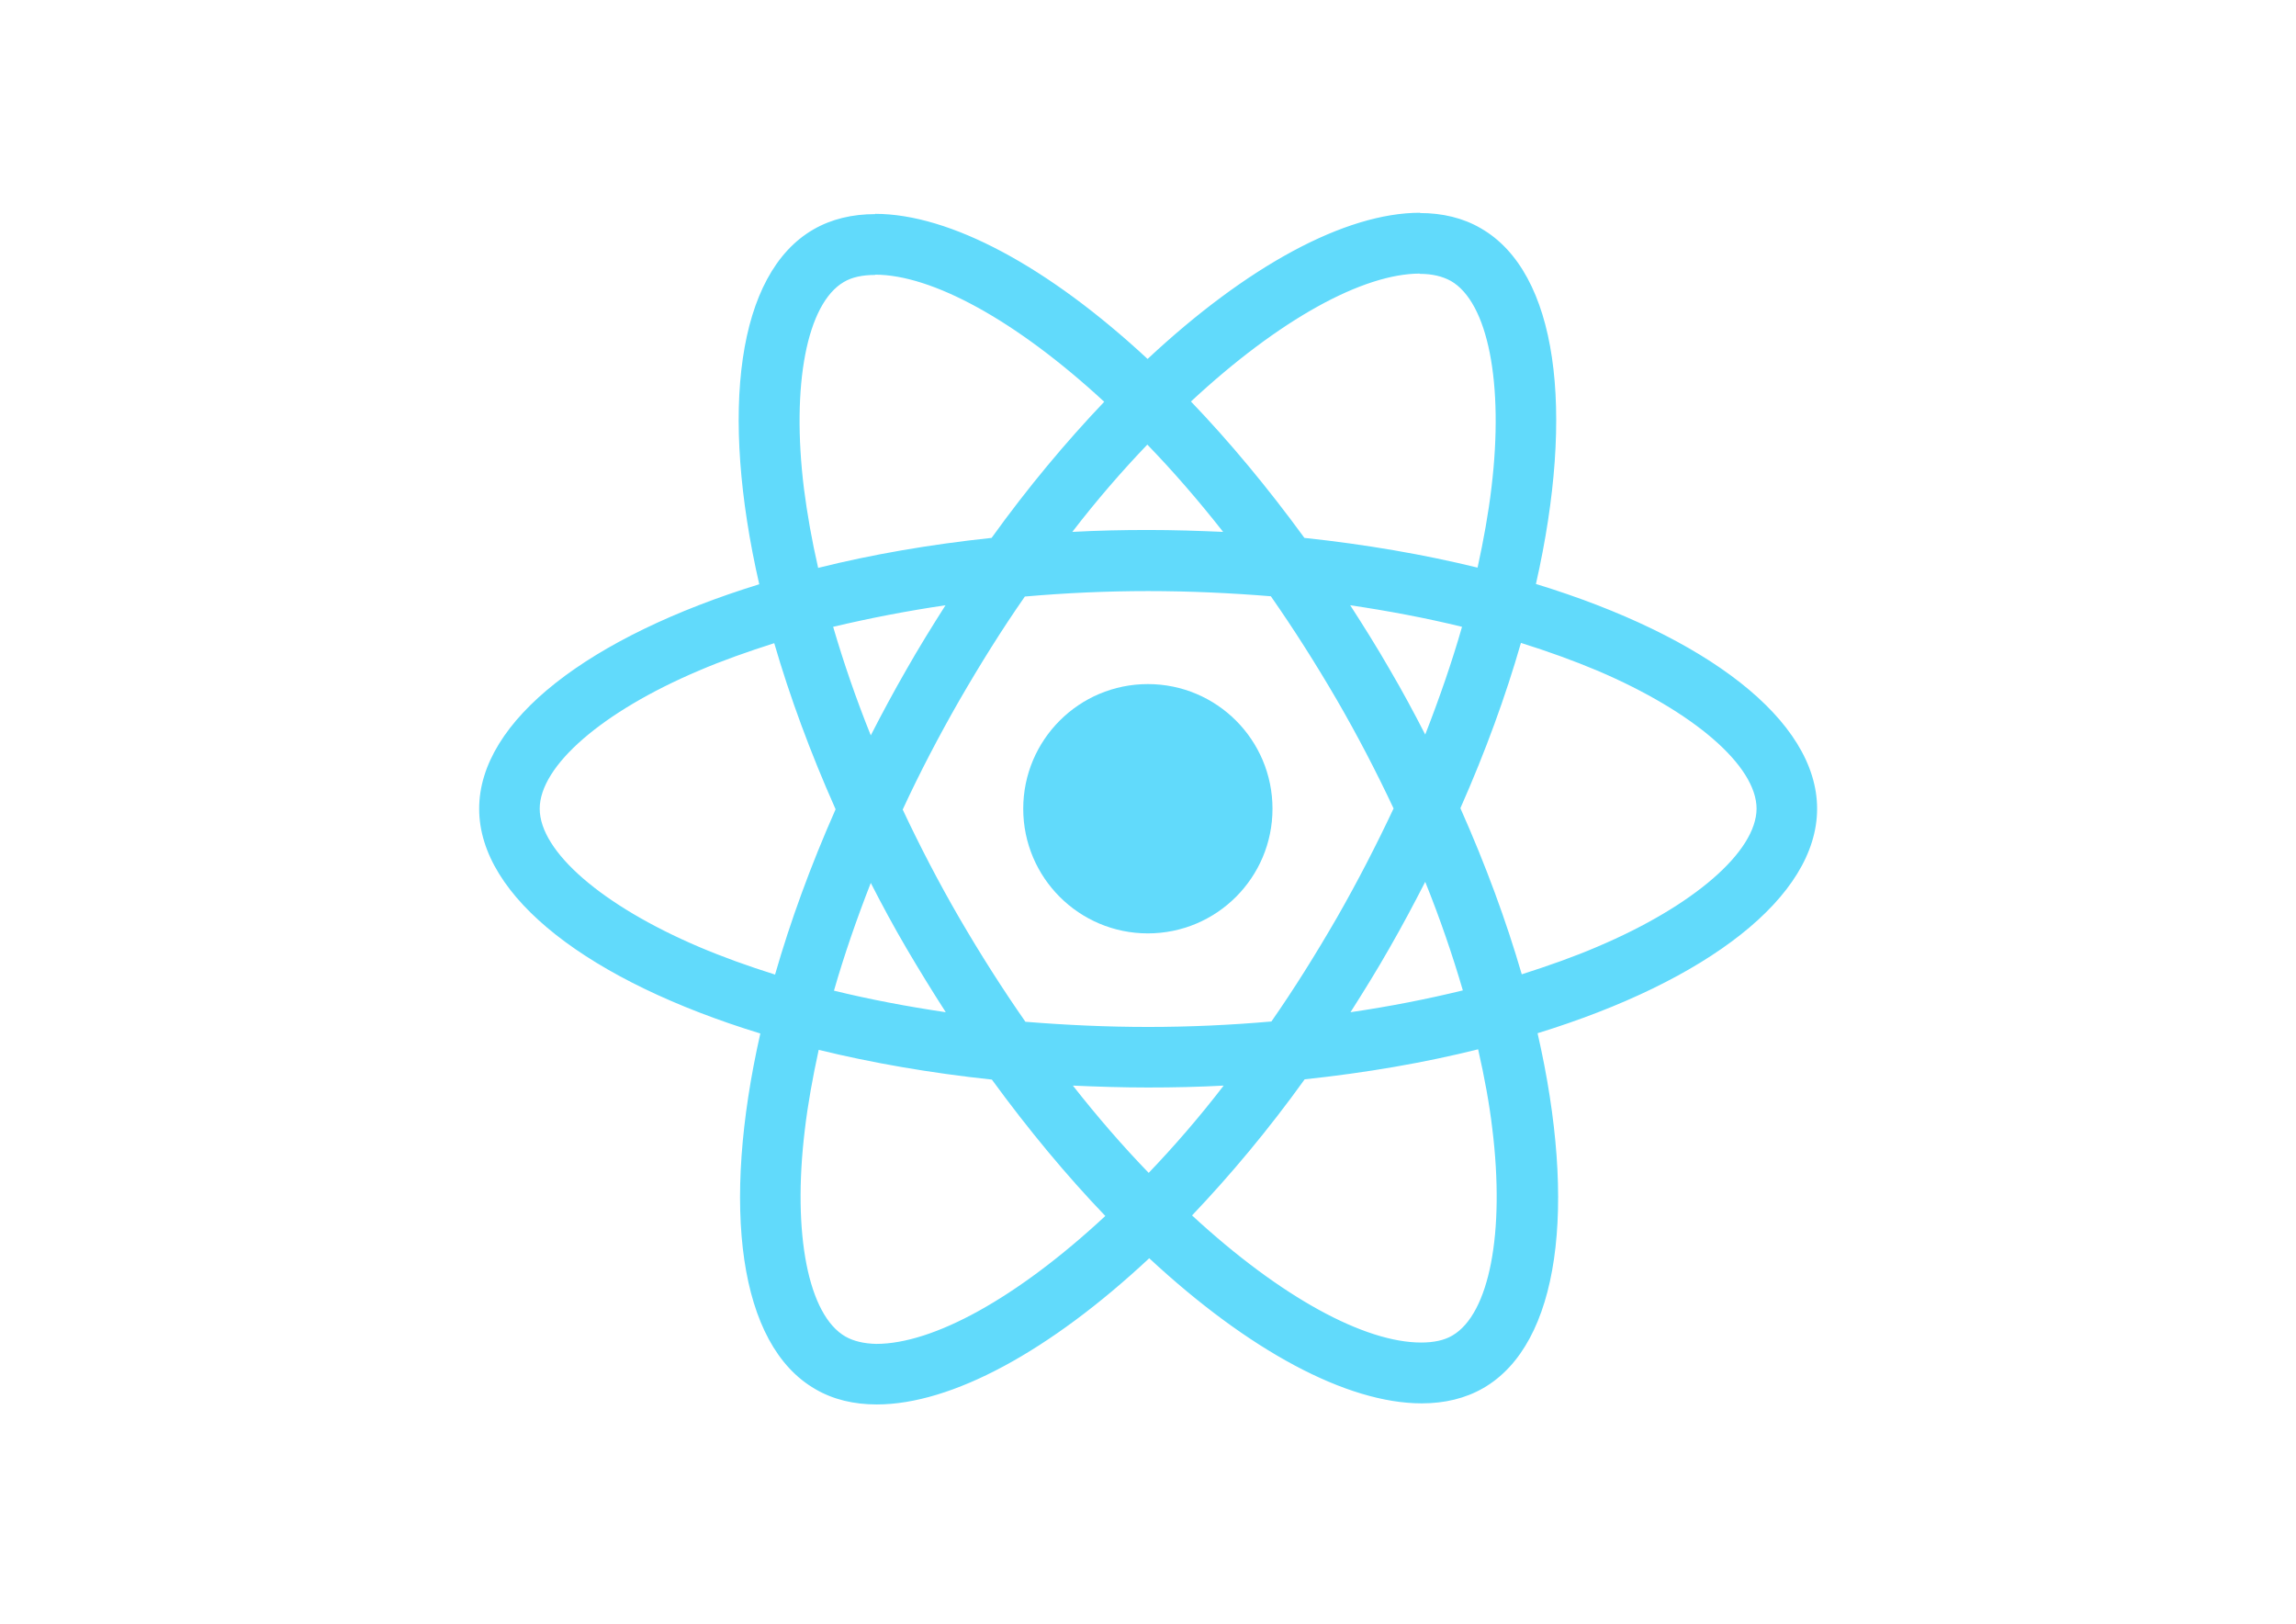
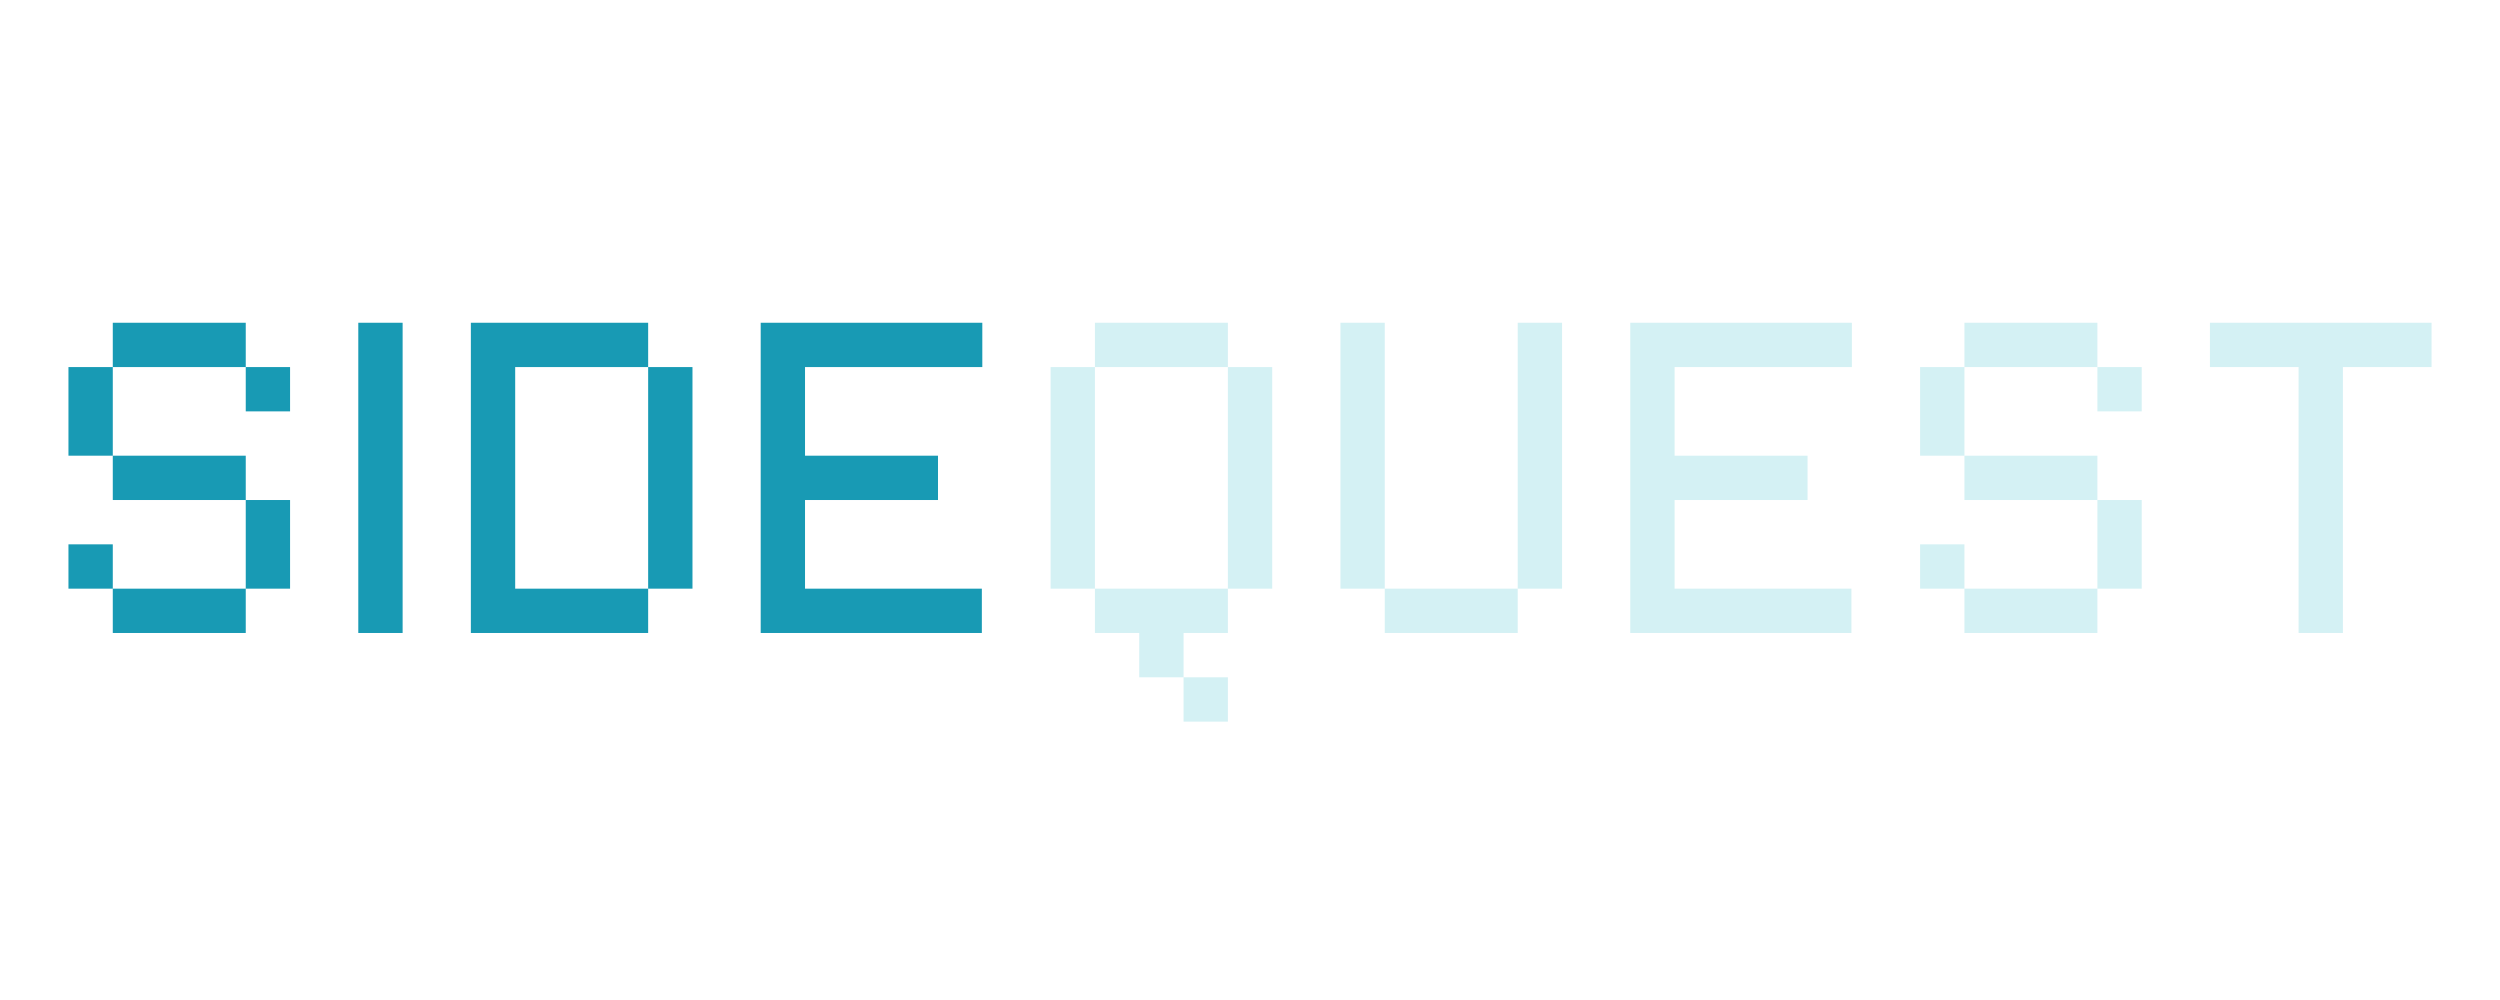
- <svg xmlns="http://www.w3.org/2000/svg" viewBox="0 0 841.9 595.3">
-   <g fill="#61DAFB">
-     <path d="M666.3 296.5c0-32.5-40.7-63.3-103.1-82.4 14.4-63.6 8-114.2-20.2-130.4-6.5-3.8-14.1-5.6-22.4-5.6v22.3c4.6 0 8.3.9 11.4 2.6 13.6 7.8 19.5 37.5 14.9 75.7-1.1 9.4-2.9 19.3-5.1 29.4-19.6-4.8-41-8.5-63.5-10.9-13.5-18.5-27.5-35.3-41.6-50 32.6-30.3 63.2-46.9 84-46.9V78c-27.5 0-63.5 19.6-99.9 53.6-36.4-33.8-72.4-53.2-99.9-53.2v22.3c20.7 0 51.4 16.5 84 46.6-14 14.7-28 31.4-41.3 49.9-22.6 2.4-44 6.1-63.6 11-2.3-10-4-19.7-5.2-29-4.7-38.2 1.1-67.9 14.6-75.8 3-1.8 6.9-2.6 11.5-2.6V78.5c-8.4 0-16 1.8-22.6 5.6-28.1 16.2-34.4 66.7-19.9 130.1-62.2 19.2-102.7 49.9-102.7 82.3 0 32.5 40.7 63.3 103.1 82.4-14.4 63.6-8 114.2 20.2 130.4 6.5 3.8 14.1 5.6 22.5 5.6 27.5 0 63.5-19.6 99.9-53.6 36.4 33.8 72.4 53.2 99.9 53.2 8.4 0 16-1.8 22.6-5.6 28.1-16.2 34.4-66.7 19.9-130.1 62-19.1 102.5-49.9 102.5-82.3zm-130.2-66.7c-3.7 12.9-8.3 26.2-13.5 39.5-4.1-8-8.4-16-13.1-24-4.6-8-9.5-15.8-14.4-23.4 14.2 2.1 27.9 4.7 41 7.9zm-45.8 106.5c-7.8 13.5-15.8 26.3-24.1 38.2-14.9 1.3-30 2-45.2 2-15.1 0-30.2-.7-45-1.9-8.3-11.9-16.4-24.6-24.2-38-7.6-13.1-14.5-26.4-20.8-39.8 6.2-13.4 13.2-26.8 20.7-39.9 7.8-13.5 15.8-26.3 24.1-38.2 14.9-1.3 30-2 45.2-2 15.1 0 30.2.7 45 1.9 8.3 11.9 16.4 24.6 24.2 38 7.6 13.1 14.5 26.4 20.8 39.8-6.3 13.4-13.2 26.8-20.7 39.9zm32.3-13c5.4 13.4 10 26.8 13.8 39.8-13.1 3.2-26.9 5.9-41.2 8 4.9-7.7 9.8-15.6 14.4-23.7 4.6-8 8.9-16.1 13-24.1zM421.2 430c-9.3-9.6-18.6-20.3-27.8-32 9 .4 18.2.7 27.5.7 9.4 0 18.7-.2 27.8-.7-9 11.7-18.3 22.4-27.5 32zm-74.4-58.9c-14.2-2.1-27.9-4.7-41-7.9 3.7-12.9 8.3-26.2 13.5-39.5 4.1 8 8.4 16 13.1 24 4.7 8 9.5 15.8 14.4 23.4zM420.7 163c9.3 9.6 18.6 20.3 27.8 32-9-.4-18.2-.7-27.5-.7-9.4 0-18.7.2-27.8.7 9-11.7 18.3-22.4 27.5-32zm-74 58.9c-4.9 7.7-9.8 15.6-14.4 23.7-4.6 8-8.9 16-13 24-5.4-13.4-10-26.8-13.8-39.8 13.1-3.1 26.9-5.8 41.2-7.9zm-90.5 125.2c-35.4-15.1-58.3-34.9-58.3-50.6 0-15.7 22.9-35.6 58.3-50.6 8.6-3.7 18-7 27.7-10.1 5.7 19.6 13.2 40 22.5 60.9-9.2 20.8-16.6 41.1-22.2 60.6-9.9-3.1-19.3-6.5-28-10.2zM310 490c-13.6-7.8-19.5-37.5-14.9-75.7 1.1-9.4 2.9-19.3 5.1-29.4 19.6 4.8 41 8.5 63.5 10.9 13.5 18.5 27.5 35.3 41.6 50-32.6 30.3-63.2 46.9-84 46.9-4.5-.1-8.3-1-11.3-2.7zm237.2-76.2c4.7 38.2-1.1 67.9-14.6 75.8-3 1.8-6.9 2.6-11.5 2.6-20.7 0-51.4-16.5-84-46.6 14-14.7 28-31.4 41.3-49.9 22.6-2.4 44-6.1 63.6-11 2.3 10.1 4.1 19.8 5.2 29.1zm38.5-66.7c-8.6 3.7-18 7-27.7 10.1-5.7-19.6-13.2-40-22.5-60.9 9.2-20.8 16.6-41.1 22.2-60.6 9.9 3.1 19.3 6.5 28.1 10.2 35.4 15.1 58.3 34.9 58.3 50.6-.1 15.7-23 35.6-58.4 50.6zM320.8 78.4z" />
-     <circle cx="420.9" cy="296.5" r="45.7" />
-     <path d="M520.5 78.1z" />
+ <svg xmlns="http://www.w3.org/2000/svg" width="500" zoomAndPan="magnify" viewBox="0 0 375 150" height="200" preserveAspectRatio="xMidYMid meet" version="1.0">
+   <defs>
+     <g />
+   </defs>
+   <g fill="#189ab4" fill-opacity="1">
+     <g transform="translate(6.944534, 94.94759)">
+       <g>
+         <path d="M 9.973 -39.887 L 3.324 -39.887 L 3.324 -26.594 L 9.973 -26.594 Z M 3.324 -6.648 L 9.973 -6.648 L 9.973 -13.297 L 3.324 -13.297 Z M 9.973 0 L 29.918 0 L 29.918 -6.648 L 9.973 -6.648 Z M 9.973 -19.945 L 29.918 -19.945 L 29.918 -26.594 L 9.973 -26.594 Z M 9.973 -39.887 L 29.918 -39.887 L 29.918 -46.535 L 9.973 -46.535 Z M 29.918 -6.648 L 36.566 -6.648 L 36.566 -19.945 L 29.918 -19.945 Z M 29.918 -33.242 L 36.566 -33.242 L 36.566 -39.887 L 29.918 -39.887 Z M 29.918 -33.242 " />
+       </g>
+     </g>
+   </g>
+   <g fill="#189ab4" fill-opacity="1">
+     <g transform="translate(50.4199, 94.94759)">
+       <g>
+         <path d="M 3.324 0 L 9.973 0 L 9.973 -46.535 L 3.324 -46.535 Z M 3.324 0 " />
+       </g>
+     </g>
+   </g>
+   <g fill="#189ab4" fill-opacity="1">
+     <g transform="translate(67.30539, 94.94759)">
+       <g>
+         <path d="M 3.324 0 L 29.918 0 L 29.918 -6.648 L 9.973 -6.648 L 9.973 -39.887 L 29.918 -39.887 L 29.918 -46.535 L 3.324 -46.535 Z M 29.918 -6.648 L 36.566 -6.648 L 36.566 -39.887 L 29.918 -39.887 Z M 29.918 -6.648 " />
+       </g>
+     </g>
+   </g>
+   <g fill="#189ab4" fill-opacity="1">
+     <g transform="translate(110.7808, 94.94759)">
+       <g>
+         <path d="M 3.324 0 L 36.496 0 L 36.496 -6.648 L 9.973 -6.648 L 9.973 -19.945 L 29.918 -19.945 L 29.918 -26.594 L 9.973 -26.594 L 9.973 -39.887 L 36.566 -39.887 L 36.566 -46.535 L 3.324 -46.535 Z M 3.324 0 " />
+       </g>
+     </g>
+   </g>
+   <g fill="#d4f1f4" fill-opacity="1">
+     <g transform="translate(154.2658, 94.94759)">
+       <g>
+         <path d="M 16.621 6.648 L 23.27 6.648 L 23.27 0 L 29.918 0 L 29.918 -6.648 L 9.973 -6.648 L 9.973 0 L 16.621 0 Z M 3.324 -6.648 L 9.973 -6.648 L 9.973 -39.887 L 3.324 -39.887 Z M 9.973 -39.887 L 29.918 -39.887 L 29.918 -46.535 L 9.973 -46.535 Z M 23.27 13.297 L 29.918 13.297 L 29.918 6.648 L 23.27 6.648 Z M 29.918 -6.648 L 36.566 -6.648 L 36.566 -39.887 L 29.918 -39.887 Z M 29.918 -6.648 " />
+       </g>
+     </g>
+   </g>
+   <g fill="#d4f1f4" fill-opacity="1">
+     <g transform="translate(197.7412, 94.94759)">
+       <g>
+         <path d="M 29.918 -6.648 L 9.973 -6.648 L 9.973 0 L 29.918 0 Z M 3.324 -6.648 L 9.973 -6.648 L 9.973 -46.535 L 3.324 -46.535 Z M 29.918 -6.648 L 36.566 -6.648 L 36.566 -46.535 L 29.918 -46.535 Z M 29.918 -6.648 " />
+       </g>
+     </g>
+   </g>
+   <g fill="#d4f1f4" fill-opacity="1">
+     <g transform="translate(241.2165, 94.94759)">
+       <g>
+         <path d="M 3.324 0 L 36.496 0 L 36.496 -6.648 L 9.973 -6.648 L 9.973 -19.945 L 29.918 -19.945 L 29.918 -26.594 L 9.973 -26.594 L 9.973 -39.887 L 36.566 -39.887 L 36.566 -46.535 L 3.324 -46.535 Z M 3.324 0 " />
+       </g>
+     </g>
+   </g>
+   <g fill="#d4f1f4" fill-opacity="1">
+     <g transform="translate(284.6919, 94.94759)">
+       <g>
+         <path d="M 9.973 -39.887 L 3.324 -39.887 L 3.324 -26.594 L 9.973 -26.594 Z M 3.324 -6.648 L 9.973 -6.648 L 9.973 -13.297 L 3.324 -13.297 Z M 9.973 0 L 29.918 0 L 29.918 -6.648 L 9.973 -6.648 Z M 9.973 -19.945 L 29.918 -19.945 L 29.918 -26.594 L 9.973 -26.594 Z M 9.973 -39.887 L 29.918 -39.887 L 29.918 -46.535 L 9.973 -46.535 Z M 29.918 -6.648 L 36.566 -6.648 L 36.566 -19.945 L 29.918 -19.945 Z M 29.918 -33.242 L 36.566 -33.242 L 36.566 -39.887 L 29.918 -39.887 Z M 29.918 -33.242 " />
+       </g>
+     </g>
+   </g>
+   <g fill="#d4f1f4" fill-opacity="1">
+     <g transform="translate(328.1673, 94.94759)">
+       <g>
+         <path d="M 16.621 0 L 23.27 0 L 23.27 -39.887 L 36.566 -39.887 L 36.566 -46.535 L 3.324 -46.535 L 3.324 -39.887 L 16.621 -39.887 Z M 16.621 0 " />
+       </g>
+     </g>
  </g>
</svg>
